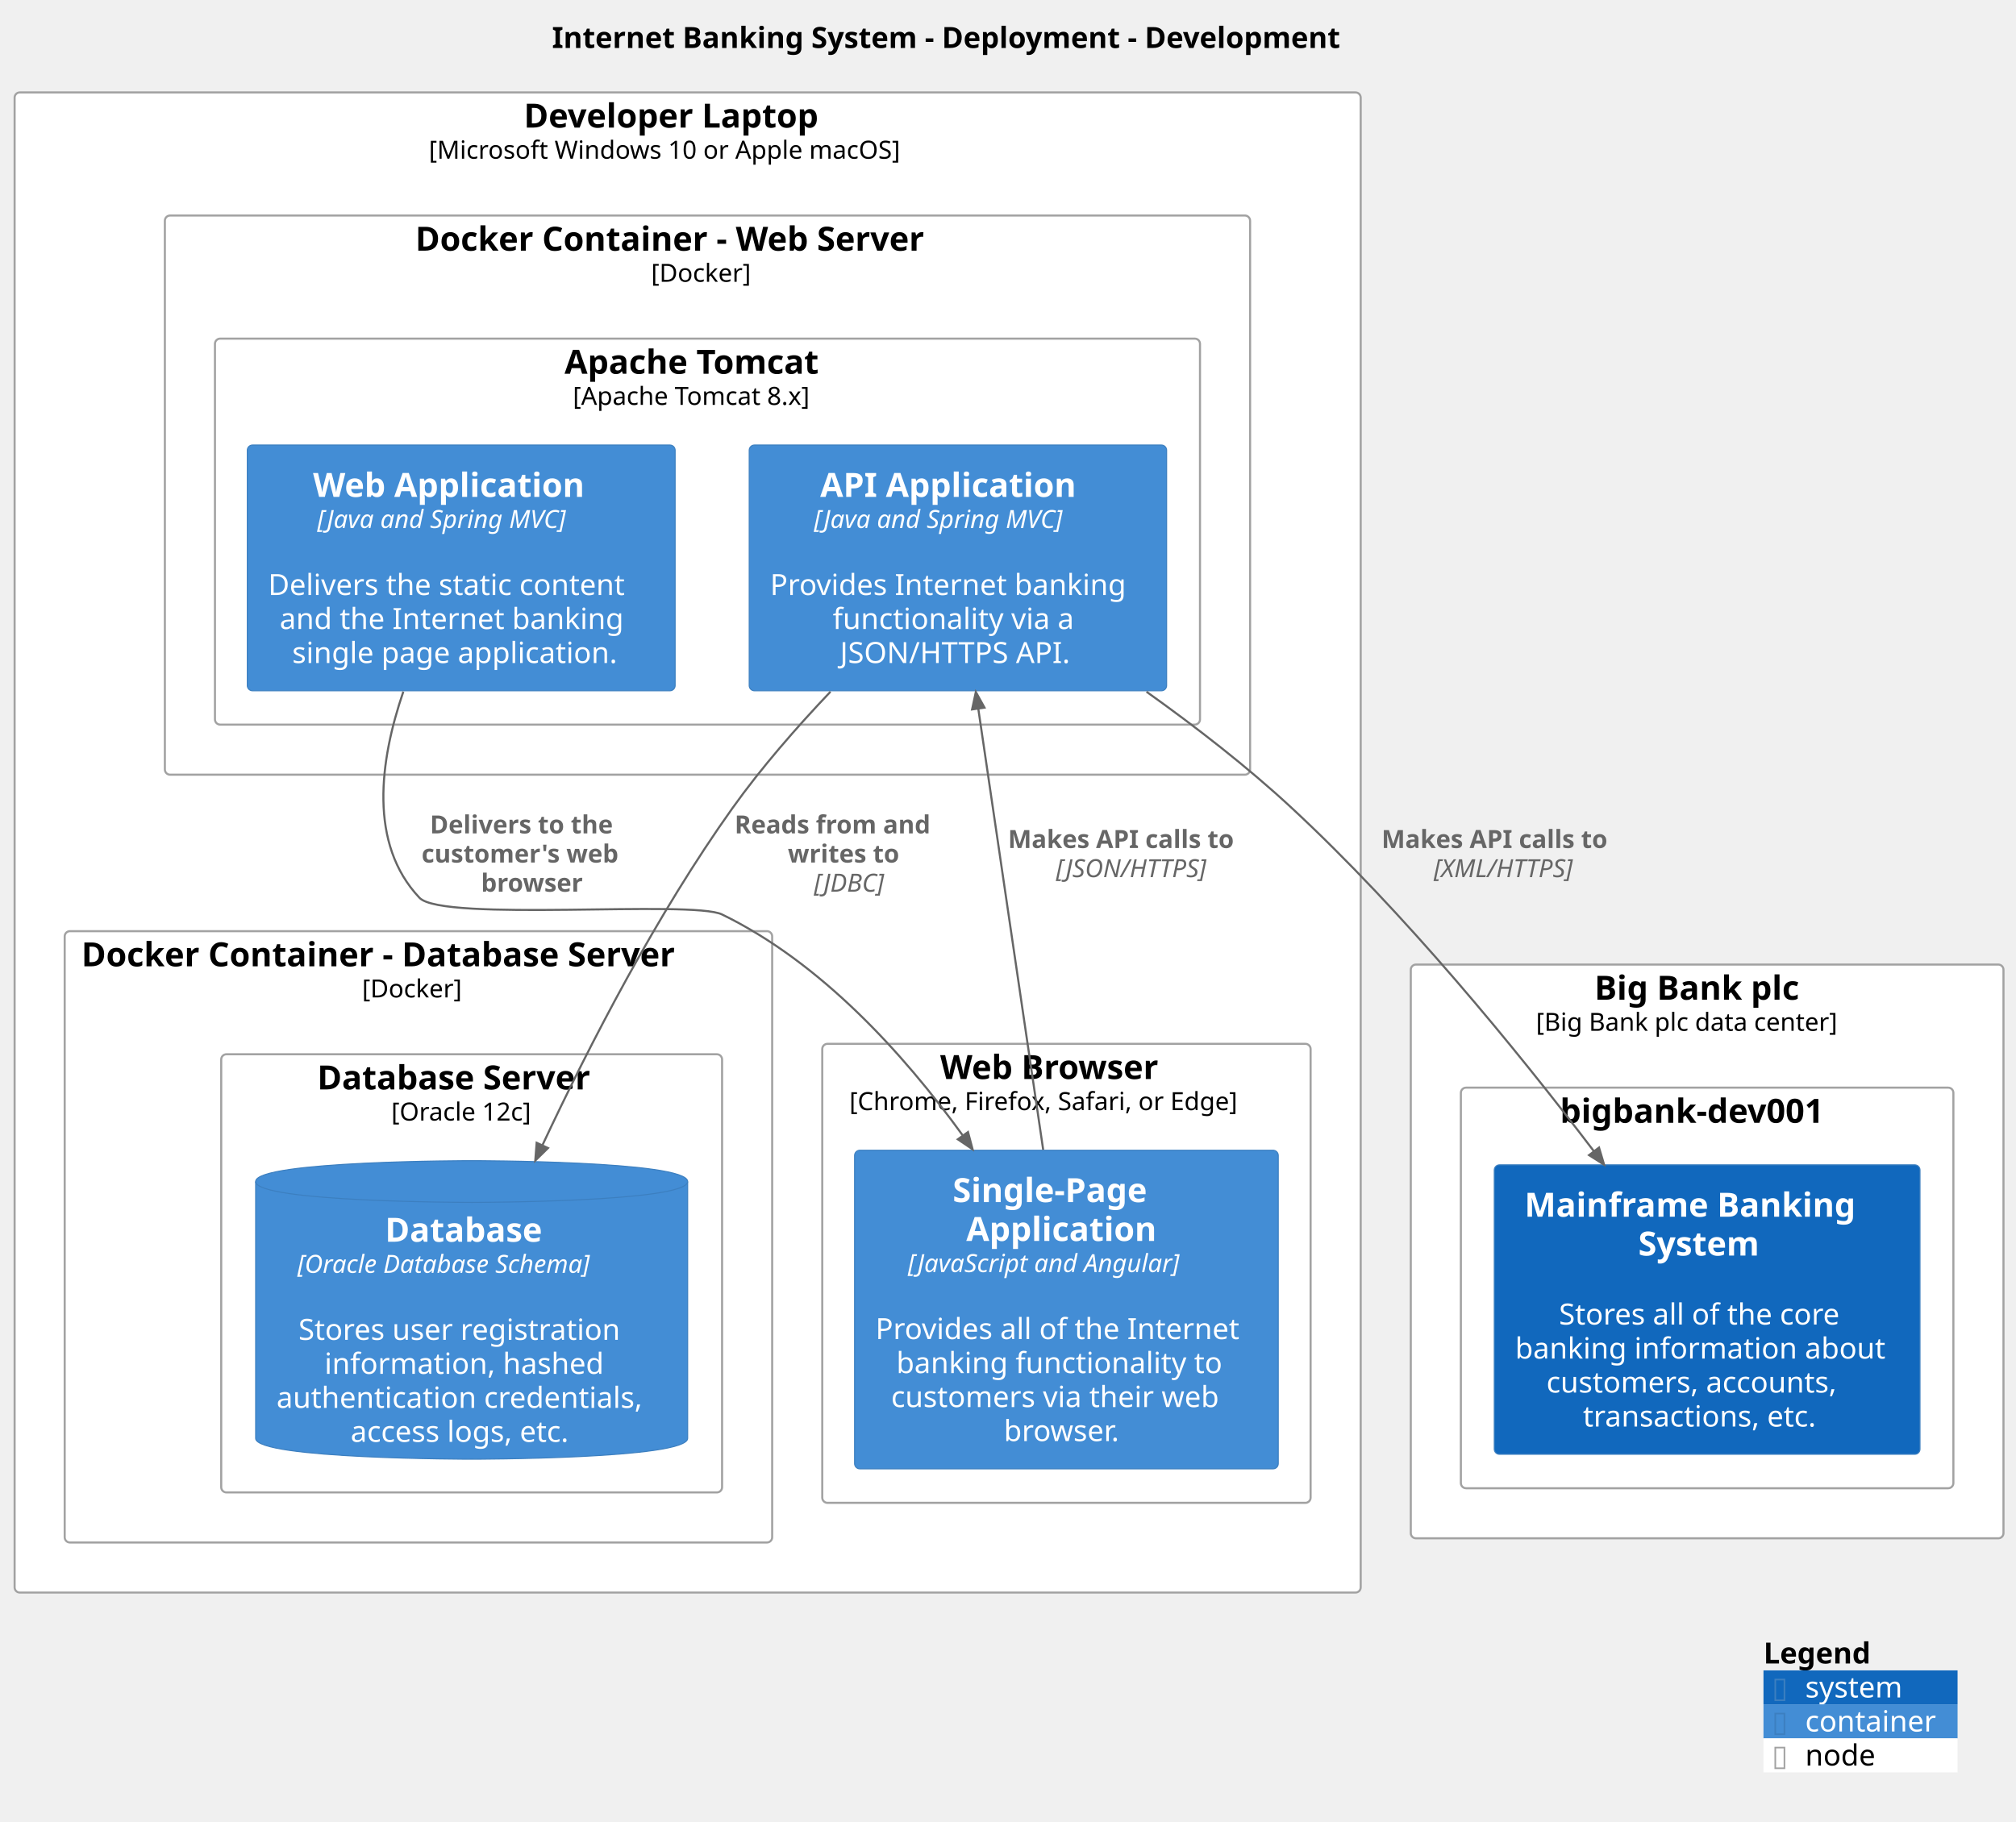
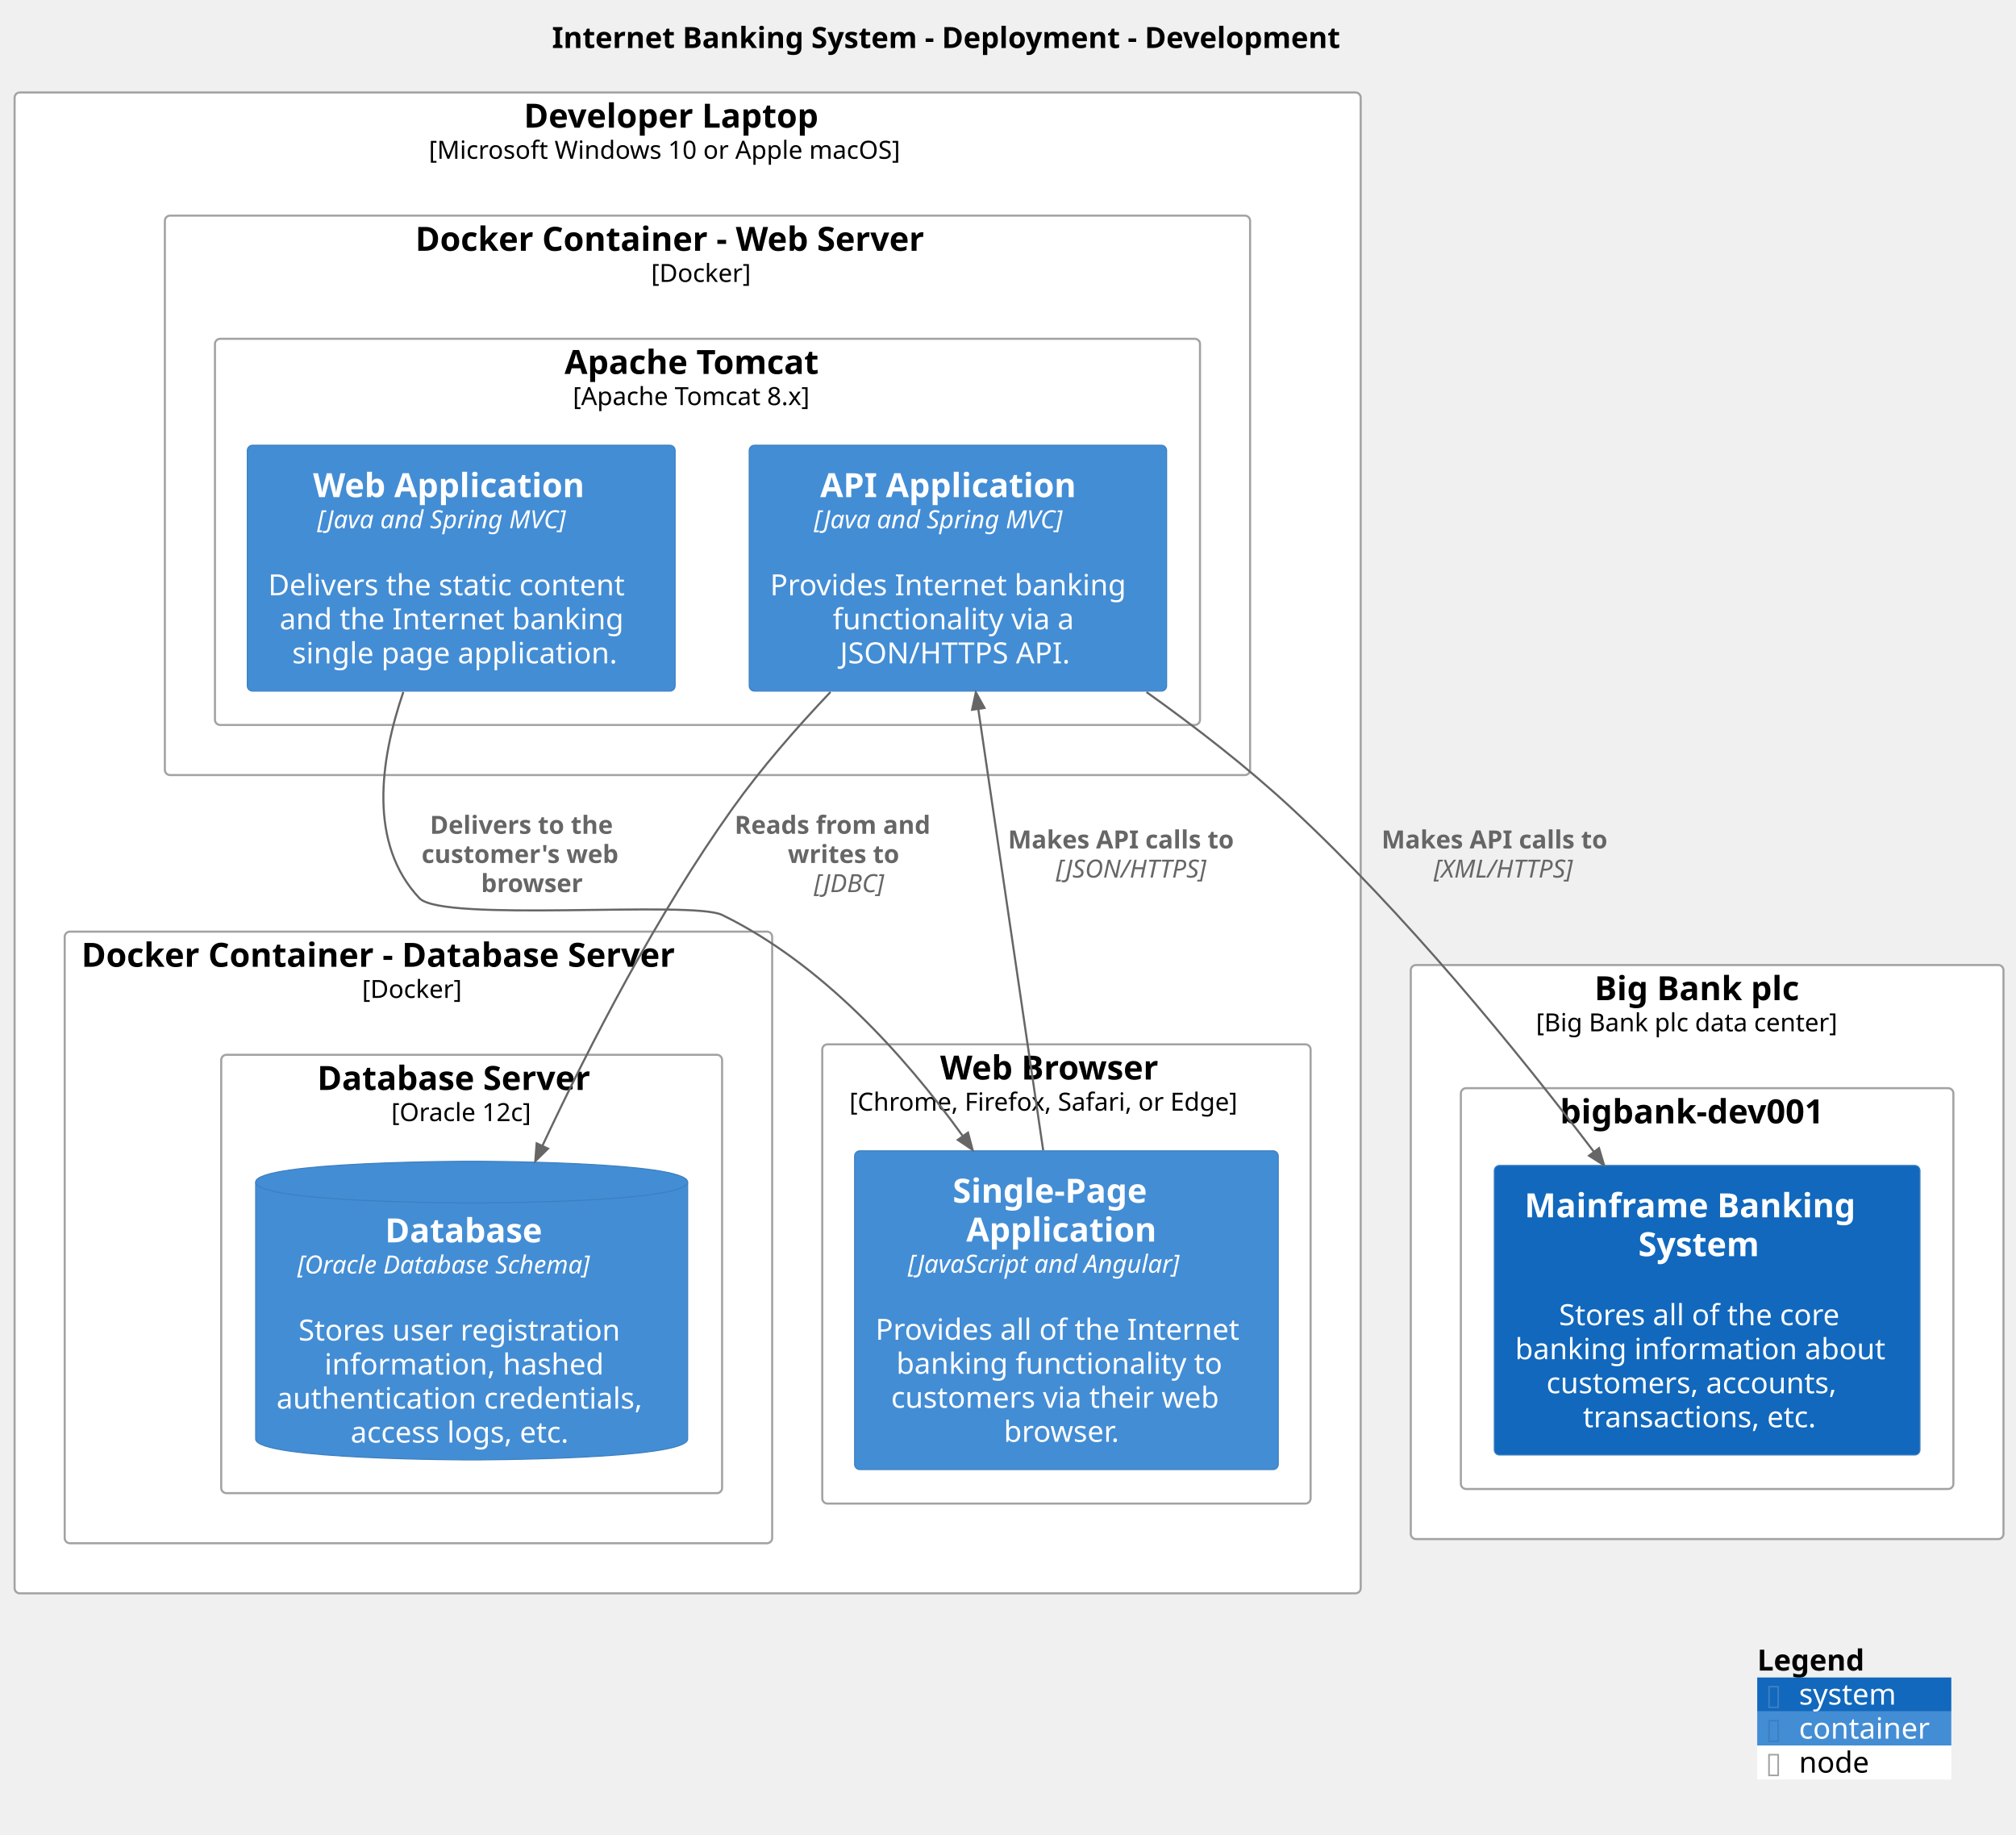
- <svg xmlns="http://www.w3.org/2000/svg" contentStyleType="text/css" height="873px" preserveAspectRatio="none" style="width:966px;height:873px;background:#FFFFFF;" version="1.1" viewBox="0 0 966 873" width="966px" zoomAndPan="magnify">
+ <svg xmlns="http://www.w3.org/2000/svg" contentStyleType="text/css" height="879px" preserveAspectRatio="none" style="width:966px;height:879px;background:#FFFFFF;" version="1.1" viewBox="0 0 966 879" width="966px" zoomAndPan="magnify">
  <defs />
  <g>
    <rect fill="none" height="26.297" id="_title" style="stroke:none;stroke-width:1.0;" width="433" x="259.5" y="5" />
    <text fill="#000000" font-family="sans-serif" font-size="14" font-weight="bold" lengthAdjust="spacing" textLength="423" x="264.5" y="22.995">Internet Banking System - Deployment - Development</text>
    <g id="cluster_Development.DeveloperLaptop">
      <rect fill="#FFFFFF" height="719" rx="2.5" ry="2.5" style="stroke:#A2A2A2;stroke-width:1.0;" width="645" x="7" y="44.297" />
      <text fill="#000000" font-family="sans-serif" font-size="16" font-weight="bold" lengthAdjust="spacing" textLength="157" x="251" y="61.148">Developer Laptop</text>
      <text fill="#000000" font-family="sans-serif" font-size="12" lengthAdjust="spacing" textLength="248" x="205.5" y="76.061">[Microsoft Windows 10 or Apple macOS]</text>
    </g>
    <g id="cluster_Development.DeveloperLaptop.DockerContainerDatabaseServer">
      <rect fill="#FFFFFF" height="293" rx="2.5" ry="2.5" style="stroke:#A2A2A2;stroke-width:1.0;" width="339" x="31" y="446.297" />
      <text fill="#000000" font-family="sans-serif" font-size="16" font-weight="bold" lengthAdjust="spacing" textLength="323" x="39" y="463.148">Docker Container - Database Server</text>
      <text fill="#000000" font-family="sans-serif" font-size="12" lengthAdjust="spacing" textLength="54" x="173.5" y="478.06">[Docker]</text>
    </g>
    <g id="cluster_Development.DeveloperLaptop.DockerContainerDatabaseServer.DatabaseServer">
      <rect fill="#FFFFFF" height="210" rx="2.5" ry="2.5" style="stroke:#A2A2A2;stroke-width:1.0;" width="240" x="106" y="505.297" />
      <text fill="#000000" font-family="sans-serif" font-size="16" font-weight="bold" lengthAdjust="spacing" textLength="148" x="152" y="522.148">Database Server</text>
      <text fill="#000000" font-family="sans-serif" font-size="12" lengthAdjust="spacing" textLength="77" x="187.5" y="537.061">[Oracle 12c]</text>
    </g>
    <g id="cluster_Development.DeveloperLaptop.DockerContainerWebServer">
      <rect fill="#FFFFFF" height="268" rx="2.5" ry="2.5" style="stroke:#A2A2A2;stroke-width:1.0;" width="520" x="79" y="103.297" />
      <text fill="#000000" font-family="sans-serif" font-size="16" font-weight="bold" lengthAdjust="spacing" textLength="280" x="199" y="120.148">Docker Container - Web Server</text>
      <text fill="#000000" font-family="sans-serif" font-size="12" lengthAdjust="spacing" textLength="54" x="312" y="135.06">[Docker]</text>
    </g>
    <g id="cluster_Development.DeveloperLaptop.DockerContainerWebServer.ApacheTomcat">
      <rect fill="#FFFFFF" height="185" rx="2.5" ry="2.5" style="stroke:#A2A2A2;stroke-width:1.0;" width="472" x="103" y="162.297" />
      <text fill="#000000" font-family="sans-serif" font-size="16" font-weight="bold" lengthAdjust="spacing" textLength="137" x="270.5" y="179.148">Apache Tomcat</text>
      <text fill="#000000" font-family="sans-serif" font-size="12" lengthAdjust="spacing" textLength="129" x="274.5" y="194.06">[Apache Tomcat 8.x]</text>
    </g>
    <g id="cluster_Development.DeveloperLaptop.WebBrowser">
      <rect fill="#FFFFFF" height="220" rx="2.5" ry="2.5" style="stroke:#A2A2A2;stroke-width:1.0;" width="234" x="394" y="500.297" />
      <text fill="#000000" font-family="sans-serif" font-size="16" font-weight="bold" lengthAdjust="spacing" textLength="121" x="450.5" y="517.148">Web Browser</text>
      <text fill="#000000" font-family="sans-serif" font-size="12" lengthAdjust="spacing" textLength="208" x="407" y="532.061">[Chrome, Firefox, Safari, or Edge]</text>
    </g>
    <g id="cluster_Development.BigBankplc">
      <rect fill="#FFFFFF" height="275" rx="2.5" ry="2.5" style="stroke:#A2A2A2;stroke-width:1.0;" width="284" x="676" y="462.297" />
      <text fill="#000000" font-family="sans-serif" font-size="16" font-weight="bold" lengthAdjust="spacing" textLength="108" x="764" y="479.148">Big Bank plc</text>
      <text fill="#000000" font-family="sans-serif" font-size="12" lengthAdjust="spacing" textLength="164" x="736" y="494.06">[Big Bank plc data center]</text>
    </g>
    <g id="cluster_Development.BigBankplc.bigbankdev001">
      <rect fill="#FFFFFF" height="192" rx="2.5" ry="2.5" style="stroke:#A2A2A2;stroke-width:1.0;" width="236" x="700" y="521.297" />
      <text fill="#000000" font-family="sans-serif" font-size="16" font-weight="bold" lengthAdjust="spacing" textLength="141" x="747.5" y="538.148">bigbank-dev001</text>
    </g>
    <g id="elem_Development.DeveloperLaptop.DockerContainerDatabaseServer.DatabaseServer.Database_1">
      <path d="M122.5,566.297 C122.5,556.297 226,556.297 226,556.297 C226,556.297 329.5,556.297 329.5,566.297 L329.5,689.375 C329.5,699.375 226,699.375 226,699.375 C226,699.375 122.5,699.375 122.5,689.375 L122.5,566.297 " fill="#438DD5" style="stroke:#3C7FC0;stroke-width:0.5;" />
      <path d="M122.5,566.297 C122.5,576.297 226,576.297 226,576.297 C226,576.297 329.5,576.297 329.5,566.297 " fill="none" style="stroke:#3C7FC0;stroke-width:0.5;" />
      <text fill="#FFFFFF" font-family="sans-serif" font-size="16" font-weight="bold" lengthAdjust="spacing" textLength="83" x="184.5" y="595.148">Database</text>
      <text fill="#FFFFFF" font-family="sans-serif" font-size="12" font-style="italic" lengthAdjust="spacing" textLength="167" x="142.5" y="610.061">[Oracle Database Schema]</text>
      <text fill="#FFFFFF" font-family="sans-serif" font-size="14" lengthAdjust="spacing" textLength="4" x="224" y="625.886"> </text>
      <text fill="#FFFFFF" font-family="sans-serif" font-size="14" lengthAdjust="spacing" textLength="162" x="143" y="642.183">Stores user registration</text>
      <text fill="#FFFFFF" font-family="sans-serif" font-size="14" lengthAdjust="spacing" textLength="137" x="155.5" y="658.48">information, hashed</text>
      <text fill="#FFFFFF" font-family="sans-serif" font-size="14" lengthAdjust="spacing" textLength="183" x="132.5" y="674.776">authentication credentials,</text>
      <text fill="#FFFFFF" font-family="sans-serif" font-size="14" lengthAdjust="spacing" textLength="116" x="168" y="691.073">access logs, etc.</text>
    </g>
    <g id="elem_Development.DeveloperLaptop.DockerContainerWebServer.ApacheTomcat.APIApplication_1">
      <rect fill="#438DD5" height="117.781" rx="2.5" ry="2.5" style="stroke:#3C7FC0;stroke-width:0.5;" width="200" x="359" y="213.297" />
      <text fill="#FFFFFF" font-family="sans-serif" font-size="16" font-weight="bold" lengthAdjust="spacing" textLength="132" x="393" y="238.148">API Application</text>
      <text fill="#FFFFFF" font-family="sans-serif" font-size="12" font-style="italic" lengthAdjust="spacing" textLength="138" x="390" y="253.06">[Java and Spring MVC]</text>
      <text fill="#FFFFFF" font-family="sans-serif" font-size="14" lengthAdjust="spacing" textLength="4" x="457" y="268.886"> </text>
      <text fill="#FFFFFF" font-family="sans-serif" font-size="14" lengthAdjust="spacing" textLength="176" x="369" y="285.183">Provides Internet banking</text>
      <text fill="#FFFFFF" font-family="sans-serif" font-size="14" lengthAdjust="spacing" textLength="116" x="399" y="301.479">functionality via a</text>
      <text fill="#FFFFFF" font-family="sans-serif" font-size="14" lengthAdjust="spacing" textLength="113" x="402.5" y="317.776">JSON/HTTPS API.</text>
    </g>
    <g id="elem_Development.DeveloperLaptop.DockerContainerWebServer.ApacheTomcat.WebApplication_1">
      <rect fill="#438DD5" height="117.781" rx="2.5" ry="2.5" style="stroke:#3C7FC0;stroke-width:0.5;" width="205" x="118.5" y="213.297" />
      <text fill="#FFFFFF" font-family="sans-serif" font-size="16" font-weight="bold" lengthAdjust="spacing" textLength="142" x="150" y="238.148">Web Application</text>
      <text fill="#FFFFFF" font-family="sans-serif" font-size="12" font-style="italic" lengthAdjust="spacing" textLength="138" x="152" y="253.06">[Java and Spring MVC]</text>
      <text fill="#FFFFFF" font-family="sans-serif" font-size="14" lengthAdjust="spacing" textLength="4" x="219" y="268.886"> </text>
      <text fill="#FFFFFF" font-family="sans-serif" font-size="14" lengthAdjust="spacing" textLength="181" x="128.5" y="285.183">Delivers the static content</text>
      <text fill="#FFFFFF" font-family="sans-serif" font-size="14" lengthAdjust="spacing" textLength="170" x="134" y="301.479">and the Internet banking</text>
      <text fill="#FFFFFF" font-family="sans-serif" font-size="14" lengthAdjust="spacing" textLength="162" x="140" y="317.776">single page application.</text>
    </g>
    <g id="elem_Development.DeveloperLaptop.WebBrowser.SinglePageApplication_1">
      <rect fill="#438DD5" height="152.703" rx="2.5" ry="2.5" style="stroke:#3C7FC0;stroke-width:0.5;" width="203" x="409.5" y="551.297" />
      <text fill="#FFFFFF" font-family="sans-serif" font-size="16" font-weight="bold" lengthAdjust="spacing" textLength="103" x="456.5" y="576.148">Single-Page</text>
      <text fill="#FFFFFF" font-family="sans-serif" font-size="16" font-weight="bold" lengthAdjust="spacing" textLength="96" x="463" y="594.773">Application</text>
      <text fill="#FFFFFF" font-family="sans-serif" font-size="12" font-style="italic" lengthAdjust="spacing" textLength="152" x="435" y="609.686">[JavaScript and Angular]</text>
      <text fill="#FFFFFF" font-family="sans-serif" font-size="14" lengthAdjust="spacing" textLength="4" x="509" y="625.511"> </text>
      <text fill="#FFFFFF" font-family="sans-serif" font-size="14" lengthAdjust="spacing" textLength="179" x="419.5" y="641.808">Provides all of the Internet</text>
      <text fill="#FFFFFF" font-family="sans-serif" font-size="14" lengthAdjust="spacing" textLength="159" x="429.5" y="658.105">banking functionality to</text>
      <text fill="#FFFFFF" font-family="sans-serif" font-size="14" lengthAdjust="spacing" textLength="164" x="427" y="674.401">customers via their web</text>
      <text fill="#FFFFFF" font-family="sans-serif" font-size="14" lengthAdjust="spacing" textLength="60" x="481" y="690.698">browser.</text>
    </g>
    <g id="elem_Development.BigBankplc.bigbankdev001.MainframeBankingSystem_1">
      <rect fill="#1168BD" height="138.734" rx="2.5" ry="2.5" style="stroke:#3C7FC0;stroke-width:0.5;" width="204" x="716" y="558.297" />
      <text fill="#FFFFFF" font-family="sans-serif" font-size="16" font-weight="bold" lengthAdjust="spacing" textLength="169" x="730.5" y="583.148">Mainframe Banking</text>
      <text fill="#FFFFFF" font-family="sans-serif" font-size="16" font-weight="bold" lengthAdjust="spacing" textLength="66" x="785" y="601.773">System</text>
      <text fill="#FFFFFF" font-family="sans-serif" font-size="14" lengthAdjust="spacing" textLength="4" x="816" y="618.542"> </text>
      <text fill="#FFFFFF" font-family="sans-serif" font-size="14" lengthAdjust="spacing" textLength="142" x="747" y="634.839">Stores all of the core</text>
      <text fill="#FFFFFF" font-family="sans-serif" font-size="14" lengthAdjust="spacing" textLength="180" x="726" y="651.136">banking information about</text>
      <text fill="#FFFFFF" font-family="sans-serif" font-size="14" lengthAdjust="spacing" textLength="150" x="741" y="667.433">customers, accounts,</text>
      <text fill="#FFFFFF" font-family="sans-serif" font-size="14" lengthAdjust="spacing" textLength="119" x="758.5" y="683.73">transactions, etc.</text>
    </g>
    <g id="link_Development.DeveloperLaptop.DockerContainerWebServer.ApacheTomcat.WebApplication_1_Development.DeveloperLaptop.WebBrowser.SinglePageApplication_1">
      <path d="M193.26,331.487 C181.95,364.577 176.54,404.457 201,430.297 C212.09,442.017 331.5,431.227 346,438.297 C393.31,461.347 432.76,504.727 461.21,544.057 " fill="none" id="Development.DeveloperLaptop.DockerContainerWebServer.ApacheTomcat.WebApplication_1-to-Development.DeveloperLaptop.WebBrowser.SinglePageApplication_1" style="stroke:#666666;stroke-width:1.0;" />
      <polygon fill="#666666" points="466.03,550.837,463.838,542.579,458.949,546.056,466.03,550.837" style="stroke:#666666;stroke-width:1.0;" />
      <text fill="#666666" font-family="sans-serif" font-size="12" font-weight="bold" lengthAdjust="spacing" textLength="104" x="206" y="399.435">Delivers to the</text>
      <text fill="#666666" font-family="sans-serif" font-size="12" font-weight="bold" lengthAdjust="spacing" textLength="112" x="202" y="413.404">customer's web</text>
      <text fill="#666666" font-family="sans-serif" font-size="12" font-weight="bold" lengthAdjust="spacing" textLength="59" x="230.5" y="427.373">browser</text>
    </g>
    <g id="link_Development.DeveloperLaptop.WebBrowser.SinglePageApplication_1_Development.DeveloperLaptop.DockerContainerWebServer.ApacheTomcat.APIApplication_1">
      <path d="M499.86,551.057 C490.61,488.197 477.59,399.677 468.75,339.587 " fill="none" id="Development.DeveloperLaptop.WebBrowser.SinglePageApplication_1-to-Development.DeveloperLaptop.DockerContainerWebServer.ApacheTomcat.APIApplication_1" style="stroke:#666666;stroke-width:1.0;" />
      <polygon fill="#666666" points="467.59,331.667,465.794,340.02,471.729,339.141,467.59,331.667" style="stroke:#666666;stroke-width:1.0;" />
      <text fill="#666666" font-family="sans-serif" font-size="12" font-weight="bold" lengthAdjust="spacing" textLength="127" x="483" y="406.435">Makes API calls to</text>
      <text fill="#666666" font-family="sans-serif" font-size="12" font-style="italic" lengthAdjust="spacing" textLength="81" x="506" y="420.404">[JSON/HTTPS]</text>
    </g>
    <g id="link_Development.DeveloperLaptop.DockerContainerWebServer.ApacheTomcat.APIApplication_1_Development.DeveloperLaptop.DockerContainerDatabaseServer.DatabaseServer.Database_1">
      <path d="M397.95,331.507 C381.66,348.637 364.78,367.987 351,387.297 C314.85,437.957 282.6,500.447 259.91,548.887 " fill="none" id="Development.DeveloperLaptop.DockerContainerWebServer.ApacheTomcat.APIApplication_1-to-Development.DeveloperLaptop.DockerContainerDatabaseServer.DatabaseServer.Database_1" style="stroke:#666666;stroke-width:1.0;" />
      <polygon fill="#666666" points="256.49,556.237,262.586,550.25,257.146,547.718,256.49,556.237" style="stroke:#666666;stroke-width:1.0;" />
      <text fill="#666666" font-family="sans-serif" font-size="12" font-weight="bold" lengthAdjust="spacing" textLength="111" x="352" y="399.435">Reads from and</text>
      <text fill="#666666" font-family="sans-serif" font-size="12" font-weight="bold" lengthAdjust="spacing" textLength="64" x="377.5" y="413.404">writes to</text>
      <text fill="#666666" font-family="sans-serif" font-size="12" font-style="italic" lengthAdjust="spacing" textLength="39" x="390" y="427.373">[JDBC]</text>
    </g>
    <g id="link_Development.DeveloperLaptop.DockerContainerWebServer.ApacheTomcat.APIApplication_1_Development.BigBankplc.bigbankdev001.MainframeBankingSystem_1">
      <path d="M549.36,331.537 C572.98,348.377 597.75,367.567 619,387.297 C673.03,437.457 725.97,502.147 763.65,551.647 " fill="none" id="Development.DeveloperLaptop.DockerContainerWebServer.ApacheTomcat.APIApplication_1-to-Development.BigBankplc.bigbankdev001.MainframeBankingSystem_1" style="stroke:#666666;stroke-width:1.0;" />
      <polygon fill="#666666" points="768.63,558.217,766.198,550.026,761.412,553.645,768.63,558.217" style="stroke:#666666;stroke-width:1.0;" />
      <text fill="#666666" font-family="sans-serif" font-size="12" font-weight="bold" lengthAdjust="spacing" textLength="127" x="662" y="406.435">Makes API calls to</text>
      <text fill="#666666" font-family="sans-serif" font-size="12" font-style="italic" lengthAdjust="spacing" textLength="77" x="687" y="420.404">[XML/HTTPS]</text>
    </g>
-     <rect fill="none" height="81.188" id="_legend" rx="7.5" ry="7.5" style="stroke:none;stroke-width:1.0;" width="105" x="839" y="776.297" />
-     <rect fill="none" height="16.297" style="stroke:none;stroke-width:1.0;" width="93" x="845" y="784.297" />
-     <text fill="#000000" font-family="sans-serif" font-size="14" font-weight="bold" lengthAdjust="spacing" textLength="59" x="845" y="797.292">Legend</text>
-     <text fill="#FFFFFF" font-family="sans-serif" font-size="14" lengthAdjust="spacing" textLength="4" x="904" y="797.292"> </text>
-     <rect fill="#1168BD" height="16.297" style="stroke:none;stroke-width:1.0;" width="93" x="845" y="800.594" />
-     <text fill="#3C7FC0" font-family="sans-serif" font-size="14" lengthAdjust="spacing" textLength="8" x="849" y="813.589">▯</text>
-     <text fill="#FFFFFF" font-family="sans-serif" font-size="14" lengthAdjust="spacing" textLength="4" x="857" y="813.589"> </text>
-     <text fill="#FFFFFF" font-family="sans-serif" font-size="14" lengthAdjust="spacing" textLength="50" x="865" y="813.589">system</text>
-     <text fill="#FFFFFF" font-family="sans-serif" font-size="14" lengthAdjust="spacing" textLength="4" x="919" y="813.589"> </text>
-     <rect fill="#438DD5" height="16.297" style="stroke:none;stroke-width:1.0;" width="93" x="845" y="816.891" />
-     <text fill="#3C7FC0" font-family="sans-serif" font-size="14" lengthAdjust="spacing" textLength="8" x="849" y="829.886">▯</text>
-     <text fill="#FFFFFF" font-family="sans-serif" font-size="14" lengthAdjust="spacing" textLength="4" x="857" y="829.886"> </text>
-     <text fill="#FFFFFF" font-family="sans-serif" font-size="14" lengthAdjust="spacing" textLength="65" x="865" y="829.886">container</text>
-     <text fill="#FFFFFF" font-family="sans-serif" font-size="14" lengthAdjust="spacing" textLength="4" x="934" y="829.886"> </text>
-     <rect fill="#FFFFFF" height="16.297" style="stroke:none;stroke-width:1.0;" width="93" x="845" y="833.188" />
-     <text fill="#A2A2A2" font-family="sans-serif" font-size="14" lengthAdjust="spacing" textLength="8" x="849" y="846.183">▯</text>
-     <text fill="#FFFFFF" font-family="sans-serif" font-size="14" lengthAdjust="spacing" textLength="4" x="857" y="846.183"> </text>
-     <text fill="#000000" font-family="sans-serif" font-size="14" lengthAdjust="spacing" textLength="36" x="865" y="846.183">node</text>
-     <text fill="#FFFFFF" font-family="sans-serif" font-size="14" lengthAdjust="spacing" textLength="4" x="905" y="846.183"> </text>
-     <line style="stroke:none;stroke-width:1.0;" x1="845" x2="938" y1="784.297" y2="784.297" />
-     <line style="stroke:none;stroke-width:1.0;" x1="845" x2="938" y1="800.594" y2="800.594" />
-     <line style="stroke:none;stroke-width:1.0;" x1="845" x2="938" y1="816.891" y2="816.891" />
-     <line style="stroke:none;stroke-width:1.0;" x1="845" x2="938" y1="833.188" y2="833.188" />
-     <line style="stroke:none;stroke-width:1.0;" x1="845" x2="938" y1="849.484" y2="849.484" />
-     <line style="stroke:none;stroke-width:1.0;" x1="845" x2="845" y1="784.297" y2="849.484" />
-     <line style="stroke:none;stroke-width:1.0;" x1="938" x2="938" y1="784.297" y2="849.484" />
+     <rect fill="none" height="79.188" id="_legend" rx="7.5" ry="7.5" style="stroke:none;stroke-width:1.0;" width="103" x="837" y="780.297" />
+     <rect fill="none" height="16.297" style="stroke:none;stroke-width:1.0;" width="93" x="842" y="787.297" />
+     <text fill="#000000" font-family="sans-serif" font-size="14" font-weight="bold" lengthAdjust="spacing" textLength="59" x="842" y="800.292">Legend</text>
+     <text fill="#FFFFFF" font-family="sans-serif" font-size="14" lengthAdjust="spacing" textLength="4" x="901" y="800.292"> </text>
+     <rect fill="#1168BD" height="16.297" style="stroke:none;stroke-width:1.0;" width="93" x="842" y="803.594" />
+     <text fill="#3C7FC0" font-family="sans-serif" font-size="14" lengthAdjust="spacing" textLength="8" x="846" y="816.589">▯</text>
+     <text fill="#FFFFFF" font-family="sans-serif" font-size="14" lengthAdjust="spacing" textLength="4" x="854" y="816.589"> </text>
+     <text fill="#FFFFFF" font-family="sans-serif" font-size="14" lengthAdjust="spacing" textLength="50" x="862" y="816.589">system</text>
+     <text fill="#FFFFFF" font-family="sans-serif" font-size="14" lengthAdjust="spacing" textLength="4" x="916" y="816.589"> </text>
+     <rect fill="#438DD5" height="16.297" style="stroke:none;stroke-width:1.0;" width="93" x="842" y="819.891" />
+     <text fill="#3C7FC0" font-family="sans-serif" font-size="14" lengthAdjust="spacing" textLength="8" x="846" y="832.886">▯</text>
+     <text fill="#FFFFFF" font-family="sans-serif" font-size="14" lengthAdjust="spacing" textLength="4" x="854" y="832.886"> </text>
+     <text fill="#FFFFFF" font-family="sans-serif" font-size="14" lengthAdjust="spacing" textLength="65" x="862" y="832.886">container</text>
+     <text fill="#FFFFFF" font-family="sans-serif" font-size="14" lengthAdjust="spacing" textLength="4" x="931" y="832.886"> </text>
+     <rect fill="#FFFFFF" height="16.297" style="stroke:none;stroke-width:1.0;" width="93" x="842" y="836.188" />
+     <text fill="#A2A2A2" font-family="sans-serif" font-size="14" lengthAdjust="spacing" textLength="8" x="846" y="849.183">▯</text>
+     <text fill="#FFFFFF" font-family="sans-serif" font-size="14" lengthAdjust="spacing" textLength="4" x="854" y="849.183"> </text>
+     <text fill="#000000" font-family="sans-serif" font-size="14" lengthAdjust="spacing" textLength="36" x="862" y="849.183">node</text>
+     <text fill="#FFFFFF" font-family="sans-serif" font-size="14" lengthAdjust="spacing" textLength="4" x="902" y="849.183"> </text>
+     <line style="stroke:none;stroke-width:1.0;" x1="842" x2="935" y1="787.297" y2="787.297" />
+     <line style="stroke:none;stroke-width:1.0;" x1="842" x2="935" y1="803.594" y2="803.594" />
+     <line style="stroke:none;stroke-width:1.0;" x1="842" x2="935" y1="819.891" y2="819.891" />
+     <line style="stroke:none;stroke-width:1.0;" x1="842" x2="935" y1="836.188" y2="836.188" />
+     <line style="stroke:none;stroke-width:1.0;" x1="842" x2="935" y1="852.484" y2="852.484" />
+     <line style="stroke:none;stroke-width:1.0;" x1="842" x2="842" y1="787.297" y2="852.484" />
+     <line style="stroke:none;stroke-width:1.0;" x1="935" x2="935" y1="787.297" y2="852.484" />
  </g>
</svg>
